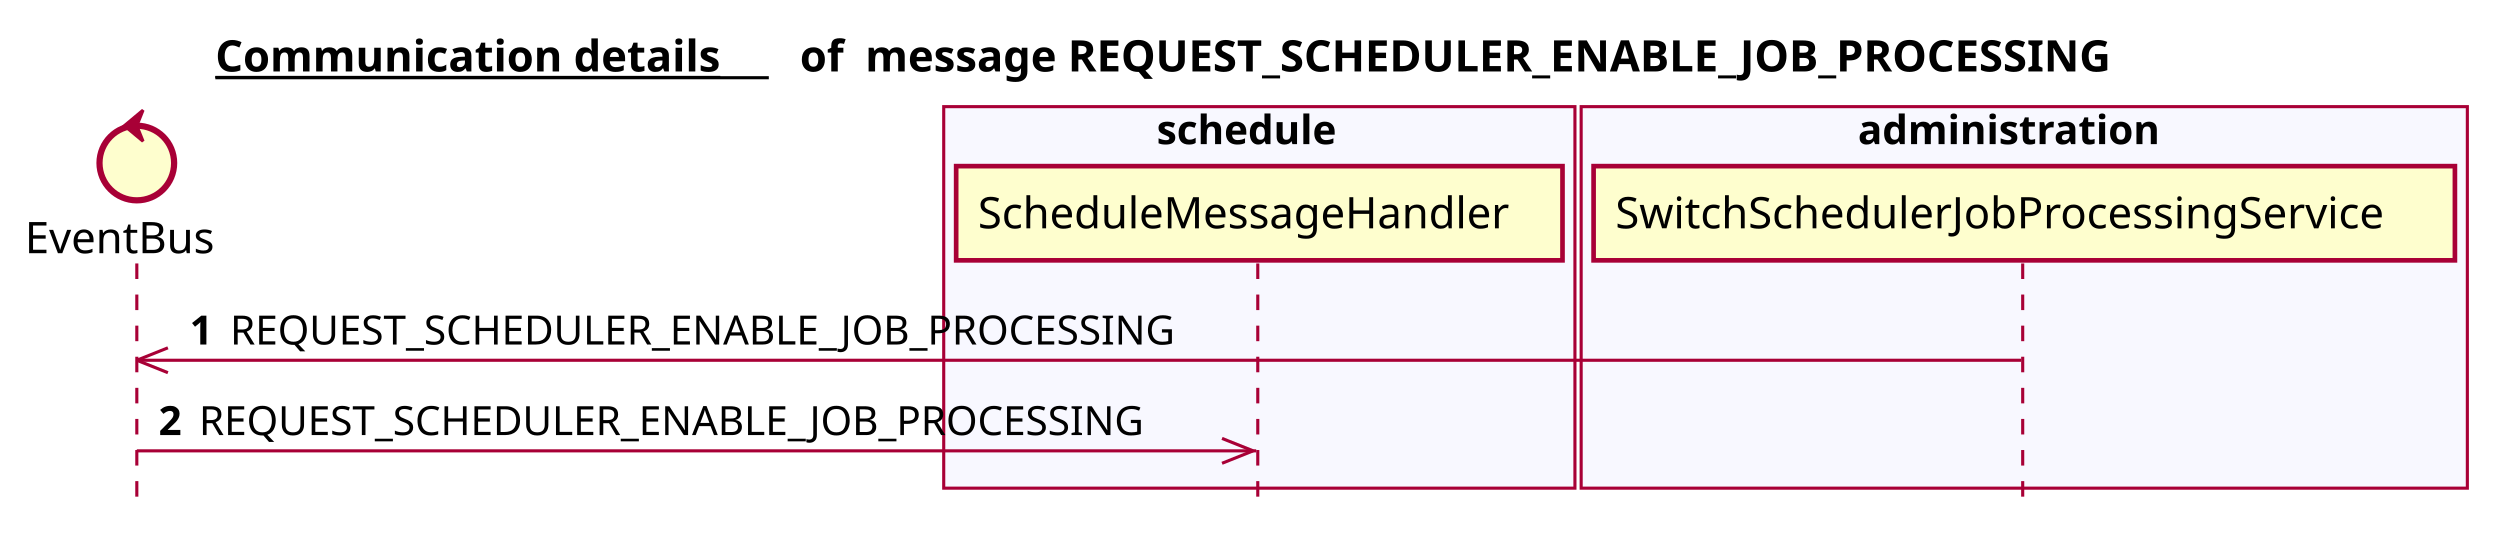
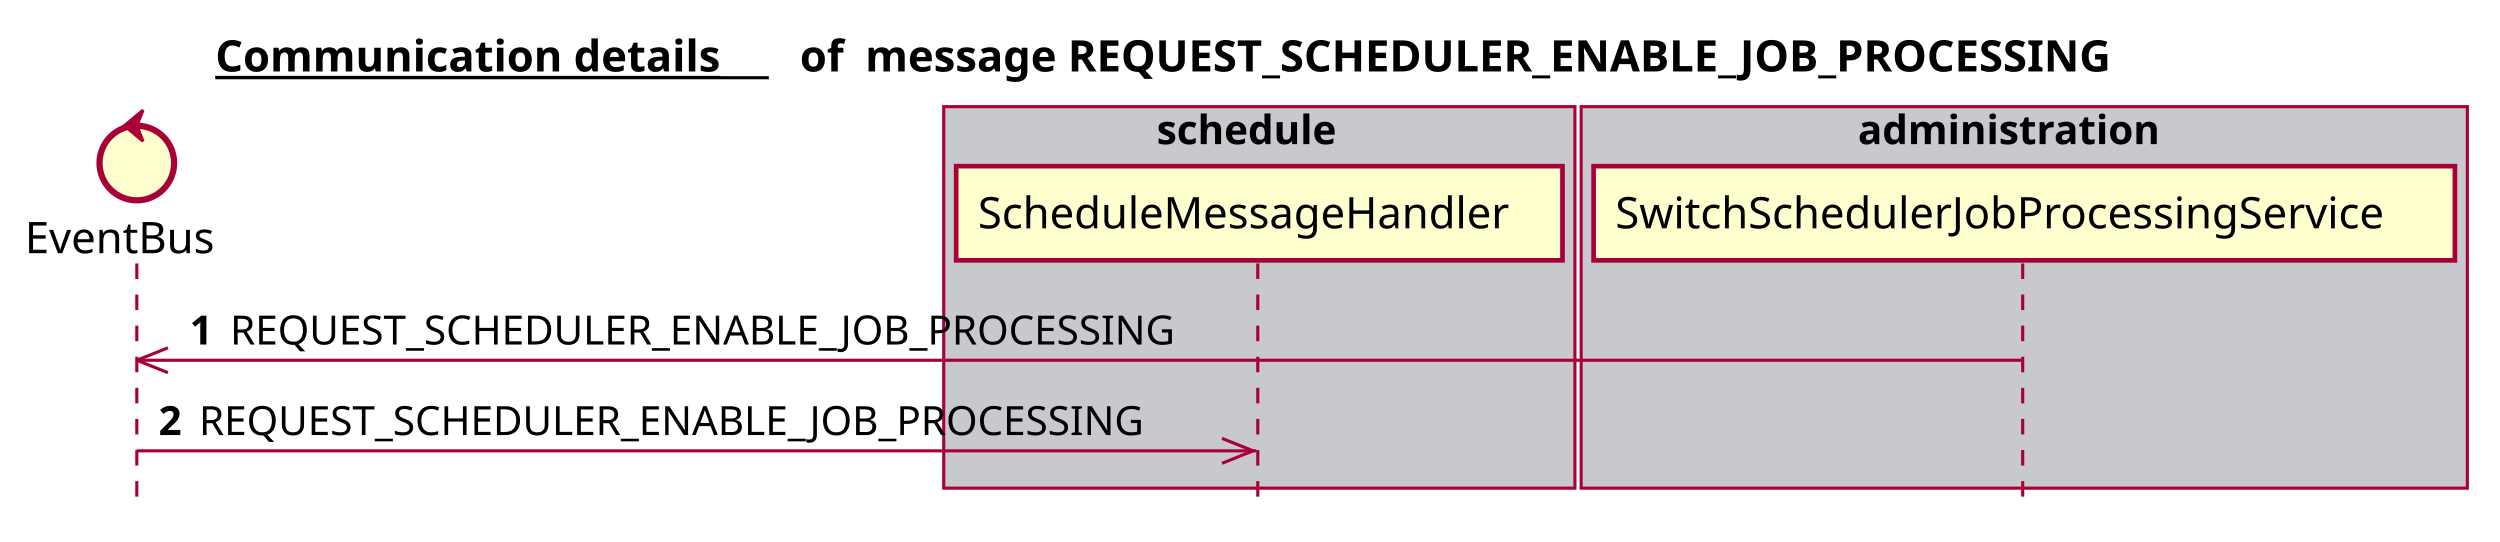
<svg xmlns="http://www.w3.org/2000/svg" contentScriptType="application/ecmascript" contentStyleType="text/css" height="174px" preserveAspectRatio="none" style="width:804px;height:174px;" version="1.1" viewBox="0 0 804 174" width="804px" zoomAndPan="magnify">
  <defs />
  <g>
    <text fill="#000000" font-family="sans-serif" font-size="14" font-weight="bold" lengthAdjust="spacingAndGlyphs" text-decoration="underline" textLength="178" x="69.25" y="22.995">Communication details</text>
    <line style="stroke: #000000; stroke-width: 1.0;" x1="69.25" x2="247.25" y1="24.995" y2="24.995" />
    <text fill="#000000" font-family="sans-serif" font-size="14" font-weight="bold" lengthAdjust="spacingAndGlyphs" textLength="16" x="257.25" y="22.995">of</text>
    <text fill="#000000" font-family="sans-serif" font-size="14" font-weight="bold" lengthAdjust="spacingAndGlyphs" textLength="450" x="278.25" y="22.995">message REQUEST_SCHEDULER_ENABLE_JOB_PROCESSING</text>
-     <rect fill="#F8F8FF" height="122.695" style="stroke: #A80036; stroke-width: 1.0;" width="203" x="303.5" y="34.297" />
+     <rect fill="#C8C8CF" height="122.695" style="stroke: #A80036; stroke-width: 1.0;" width="203" x="303.5" y="34.297" />
    <text fill="#000000" font-family="sans-serif" font-size="13" font-weight="bold" lengthAdjust="spacingAndGlyphs" textLength="66" x="372" y="46.364">schedule</text>
-     <rect fill="#F8F8FF" height="122.695" style="stroke: #A80036; stroke-width: 1.0;" width="285" x="508.5" y="34.297" />
+     <rect fill="#C8C8CF" height="122.695" style="stroke: #A80036; stroke-width: 1.0;" width="285" x="508.5" y="34.297" />
    <text fill="#000000" font-family="sans-serif" font-size="13" font-weight="bold" lengthAdjust="spacingAndGlyphs" textLength="107" x="597.5" y="46.364">administration</text>
    <line style="stroke: #A80036; stroke-width: 1.0; stroke-dasharray: 5.0,5.0;" x1="44" x2="44" y1="84.727" y2="162.992" />
    <line style="stroke: #A80036; stroke-width: 1.0; stroke-dasharray: 5.0,5.0;" x1="404.5" x2="404.5" y1="84.727" y2="162.992" />
    <line style="stroke: #A80036; stroke-width: 1.0; stroke-dasharray: 5.0,5.0;" x1="650.5" x2="650.5" y1="84.727" y2="162.992" />
    <text fill="#000000" font-family="sans-serif" font-size="14" lengthAdjust="spacingAndGlyphs" textLength="66" x="8" y="81.425">EventBus</text>
    <ellipse cx="44" cy="52.43" fill="#FEFECE" rx="12" ry="12" style="stroke: #A80036; stroke-width: 2.0;" />
    <polygon fill="#A80036" points="40,40.43,46,35.43,44,40.43,46,45.43,40,40.43" style="stroke: #A80036; stroke-width: 1.0;" />
    <rect fill="#FEFECE" height="30.297" style="stroke: #A80036; stroke-width: 1.5;" width="195" x="307.5" y="53.43" />
    <text fill="#000000" font-family="sans-serif" font-size="14" lengthAdjust="spacingAndGlyphs" textLength="181" x="314.5" y="73.425">ScheduleMessageHandler</text>
    <rect fill="#FEFECE" height="30.297" style="stroke: #A80036; stroke-width: 1.5;" width="277" x="512.5" y="53.43" />
    <text fill="#000000" font-family="sans-serif" font-size="14" lengthAdjust="spacingAndGlyphs" textLength="263" x="519.5" y="73.425">SwitchSchedulerJobProcessingService</text>
    <line style="stroke: #A80036; stroke-width: 1.0;" x1="44" x2="54" y1="115.859" y2="111.859" />
    <line style="stroke: #A80036; stroke-width: 1.0;" x1="44" x2="54" y1="115.859" y2="119.859" />
    <line style="stroke: #A80036; stroke-width: 1.0;" x1="44" x2="650" y1="115.859" y2="115.859" />
    <text fill="#000000" font-family="sans-serif" font-size="13" font-weight="bold" lengthAdjust="spacingAndGlyphs" textLength="9" x="61" y="110.793">1</text>
    <text fill="#000000" font-family="sans-serif" font-size="13" lengthAdjust="spacingAndGlyphs" textLength="324" x="74" y="110.793">REQUEST_SCHEDULER_ENABLE_JOB_PROCESSING</text>
    <line style="stroke: #A80036; stroke-width: 1.0;" x1="403" x2="393" y1="144.992" y2="140.992" />
    <line style="stroke: #A80036; stroke-width: 1.0;" x1="403" x2="393" y1="144.992" y2="148.992" />
    <line style="stroke: #A80036; stroke-width: 1.0;" x1="44" x2="404" y1="144.992" y2="144.992" />
    <text fill="#000000" font-family="sans-serif" font-size="13" font-weight="bold" lengthAdjust="spacingAndGlyphs" textLength="9" x="51" y="139.926">2</text>
    <text fill="#000000" font-family="sans-serif" font-size="13" lengthAdjust="spacingAndGlyphs" textLength="324" x="64" y="139.926">REQUEST_SCHEDULER_ENABLE_JOB_PROCESSING</text>
  </g>
</svg>
